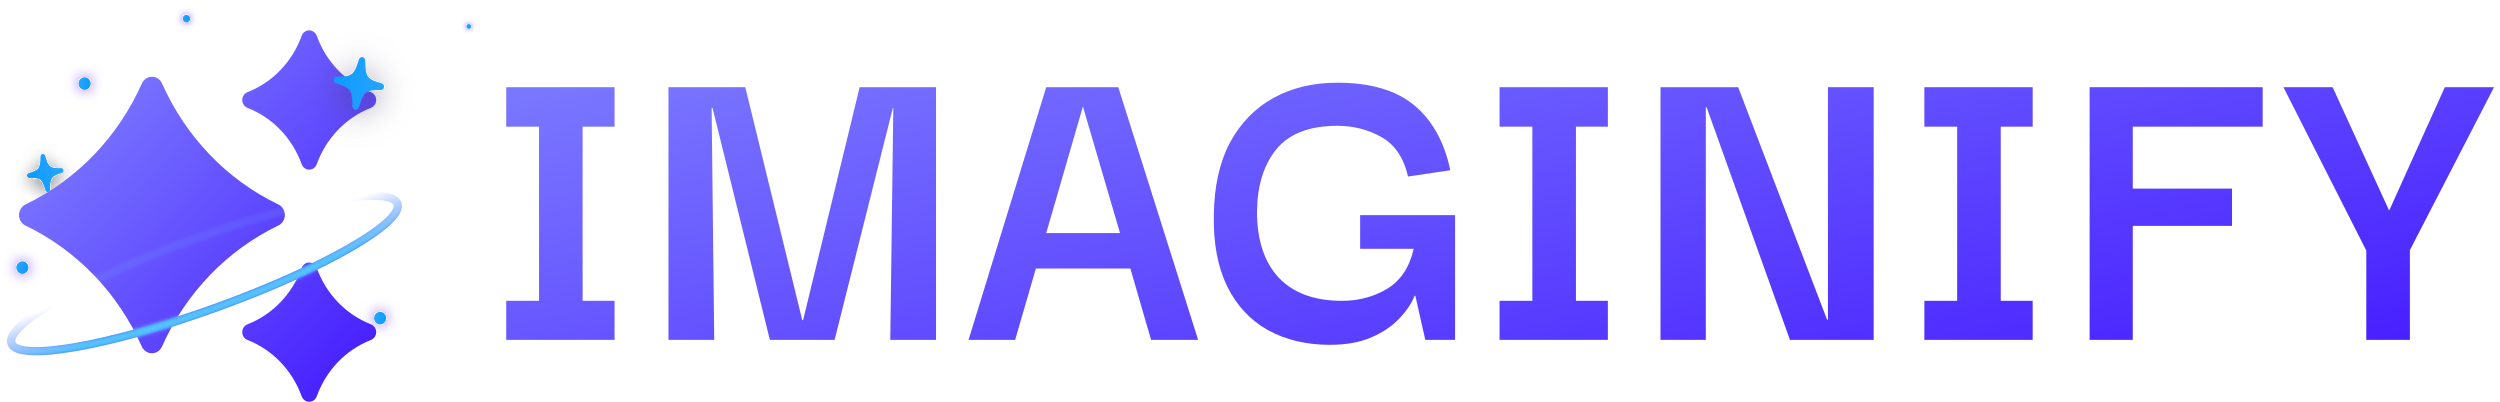
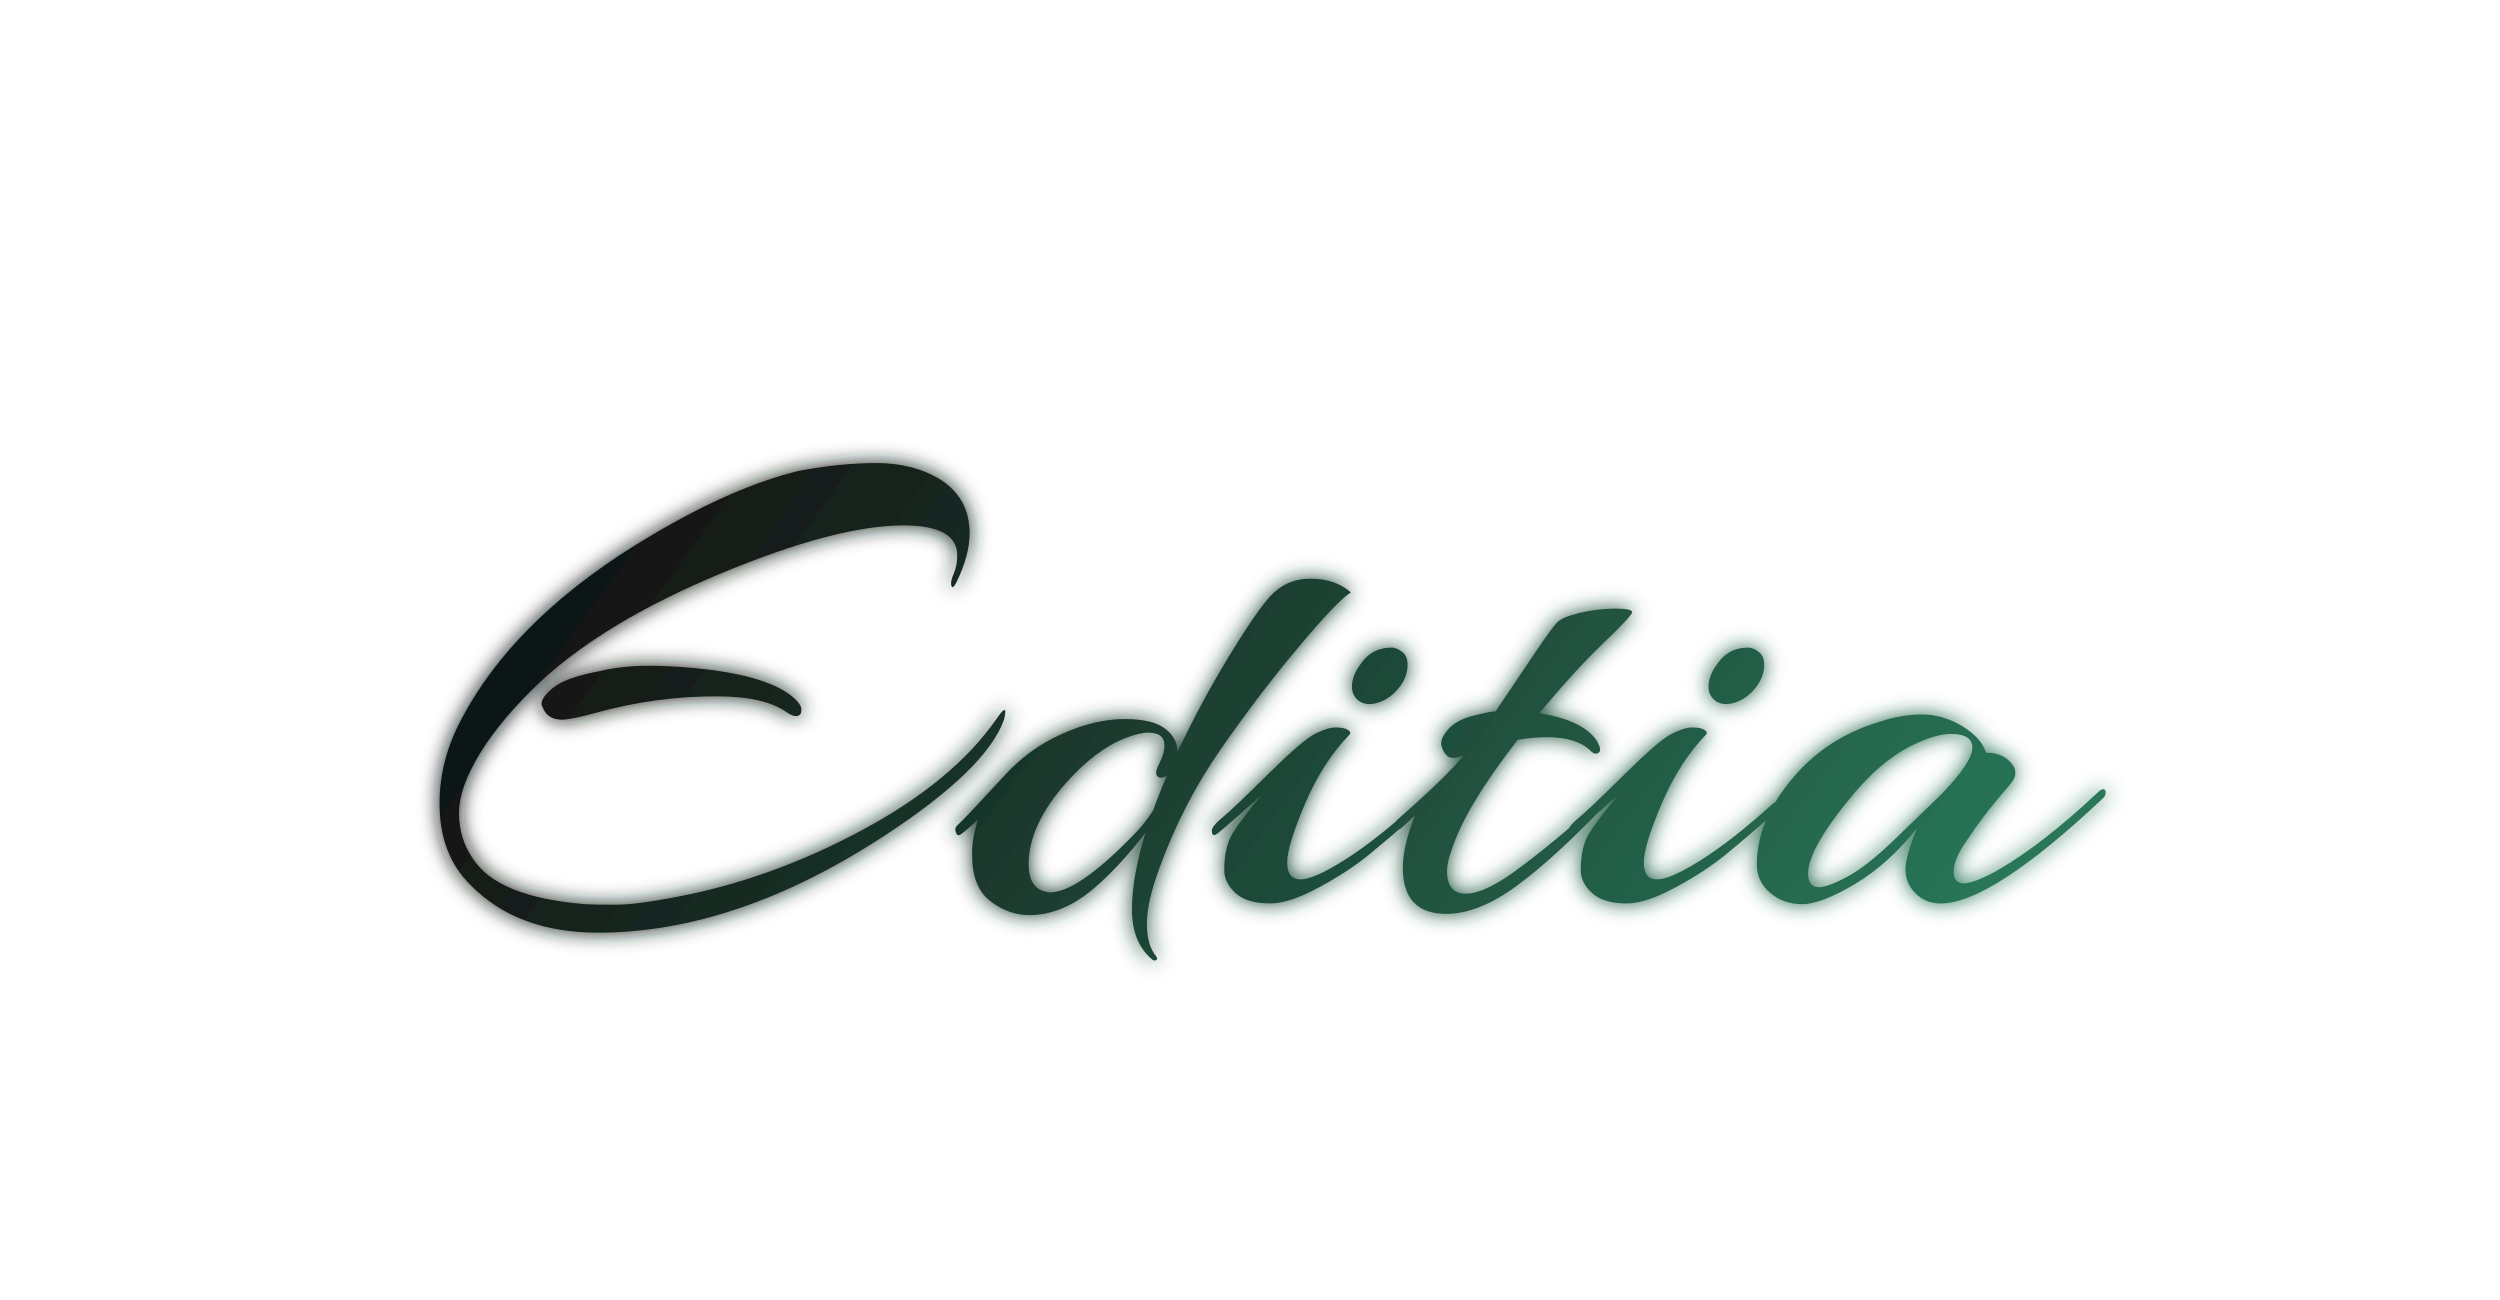
- <svg xmlns="http://www.w3.org/2000/svg" width="168" height="27" viewBox="0 0 168 27" fill="none">
-   <path d="M41.298 20.216V22.84H34.019V20.216H36.223V8.514H34.019V5.86H41.298V8.514H39.152V20.216H41.298ZM44.921 22.84V5.86H50.083L53.911 21.513H53.969L57.768 5.86H62.901V22.84H59.827L60.03 7.247H60.001L56.086 22.84H51.736L47.879 7.247H47.821L47.995 22.84H44.921ZM65.086 22.84L70.306 5.86H75.149L80.514 22.84H77.353L75.961 18.045H69.61L68.218 22.84H65.086ZM72.771 7.157L70.306 15.662H75.265L72.771 7.157ZM89.371 23.172C87.786 23.172 86.394 22.84 85.195 22.177C84.016 21.513 83.107 20.538 82.469 19.251C81.831 17.944 81.532 16.346 81.57 14.456C81.59 12.545 81.947 10.927 82.643 9.6C83.359 8.273 84.335 7.267 85.572 6.584C86.81 5.9 88.24 5.558 89.864 5.558C92.088 5.558 93.808 6.061 95.026 7.066C96.244 8.072 97.056 9.529 97.462 11.44L94.62 11.862C94.33 10.595 93.731 9.71 92.822 9.208C91.933 8.705 90.947 8.454 89.864 8.454C88.008 8.454 86.645 8.976 85.775 10.022C84.925 11.068 84.49 12.465 84.47 14.214C84.47 16.145 84.963 17.632 85.949 18.678C86.935 19.703 88.347 20.216 90.183 20.216C91.305 20.216 92.32 19.945 93.228 19.402C94.137 18.839 94.727 17.944 94.997 16.718H91.401V14.456H97.781V22.84H95.78L95.113 19.884H95.055C94.862 20.387 94.523 20.89 94.04 21.392C93.576 21.895 92.958 22.317 92.184 22.659C91.411 23.001 90.473 23.172 89.371 23.172ZM108.049 20.216V22.84H100.77V20.216H102.974V8.514H100.77V5.86H108.049V8.514H105.903V20.216H108.049ZM122.837 5.86H125.911V22.84H120.285L114.688 7.217H114.63V22.84H111.585V5.86H116.805L122.779 21.483H122.837V5.86ZM136.596 20.216V22.84H129.317V20.216H131.521V8.514H129.317V5.86H136.596V8.514H134.45V20.216H136.596ZM143.322 22.84H140.422V5.86H152.051V8.514H143.322V12.676H149.992V15.179H143.322V22.84ZM159.015 22.84V16.838L153.447 5.86H156.753L160.552 14.154L164.293 5.86H167.599L161.944 16.808V22.84H159.015Z" fill="url(#paint0_linear_2164_2166)" />
-   <g filter="url(#filter0_d_2164_2166)">
-     <path d="M31.499 1.941C31.585 1.941 31.655 1.868 31.655 1.778C31.655 1.688 31.585 1.615 31.499 1.615C31.412 1.615 31.342 1.688 31.342 1.778C31.342 1.868 31.412 1.941 31.499 1.941Z" fill="url(#paint1_linear_2164_2166)" />
+ <svg xmlns="http://www.w3.org/2000/svg" width="246.337px" height="128px" viewBox="126.832 11 246.337 128" style="background: none;" preserveAspectRatio="xMidYMid">
+   <defs>
+     <linearGradient id="editing-glowing-gradient" x1="0.989" x2="0.011" y1="0.604" y2="0.396">
+       <stop offset="0" stop-color="#297658" />
+       <stop offset="1" stop-color="#101010" />
+     </linearGradient>
+     <filter id="editing-glowing" x="-100%" y="-100%" width="300%" height="300%">
+       <feGaussianBlur in="SourceGraphic" result="blur" stdDeviation="1" />
+       <feMerge>
+         <feMergeNode in="blur" />
+         <feMergeNode in="SourceGraphic" />
+       </feMerge>
+     </filter>
+   </defs>
+   <g filter="url(#editing-glowing)">
+     <g transform="translate(169.1217, 99.51)">
+       <path d="M52.03-33.79L52.03-33.79L52.03-33.79Q52.03-36.74 46.72-36.74L46.72-36.74L46.72-36.74Q40.13-36.74 28.80-32.03L28.80-32.03L28.80-32.03Q17.47-27.33 11.07-21.44L11.07-21.44L11.07-21.44Q7.17-17.79 5.06-14.37L5.06-14.37L5.06-14.37Q2.94-10.94 2.94-8.38L2.94-8.38L2.94-8.38Q2.94-5.82 4.35-3.84L4.35-3.84L4.35-3.84Q6.78-0.13 15.30 0.58L15.30 0.58L15.30 0.58Q16.26 0.64 18.30 0.64L18.30 0.64L18.30 0.64Q20.35 0.64 24-0.06L24-0.06L24-0.06Q33.47-1.79 42.56-6.66L42.56-6.66L42.56-6.66Q51.65-11.52 55.94-17.73L55.94-17.73L55.94-17.73Q56.77-18.94 56.77-18.37L56.77-18.37L56.77-18.37Q56.77-18.11 56.64-17.60L56.64-17.60L56.64-17.60Q54.91-12.74 44.93-6.21L44.93-6.21L44.93-6.21Q30.27 3.39 16.64 3.39L16.64 3.39L16.64 3.39Q8.70 3.39 4.10-1.28L4.10-1.28L4.10-1.28Q1.02-4.29 1.02-9.34L1.02-9.34L1.02-9.34Q1.02-13.70 3.26-17.79L3.26-17.79L3.26-17.79Q8.70-28.03 22.14-35.90L22.14-35.90L22.14-35.90Q30.08-40.58 36.42-42.11L36.42-42.11L36.42-42.11Q40.45-42.88 44.10-42.88L44.10-42.88L44.10-42.88Q47.74-42.88 50.43-41.22L50.43-41.22L50.43-41.22Q53.25-39.36 53.25-35.97L53.25-35.97L53.25-35.97Q53.25-33.79 51.97-31.17L51.97-31.17L51.97-31.17Q51.58-30.40 51.46-30.78L51.46-30.78L51.46-30.78Q51.33-31.17 51.68-31.97L51.68-31.97L51.68-31.97Q52.03-32.77 52.03-33.79ZM36.29-19.39L36.29-19.39L36.29-19.39Q36.67-18.94 36.67-18.66L36.67-18.66L36.67-18.66Q36.67-18.37 36.61-18.18L36.61-18.18L36.61-18.18Q36.22-17.66 35.26-18.30L35.26-18.30L35.26-18.30Q33.09-19.90 28.29-19.90L28.29-19.90L28.29-19.90Q22.34-19.90 16.51-18.30L16.51-18.30L16.51-18.30Q14.02-17.60 13.06-17.60L13.06-17.60L13.06-17.60Q11.58-17.60 11.14-18.94L11.14-18.94L11.14-18.94Q11.07-19.01 11.07-19.14L11.07-19.14L11.07-19.14Q11.07-19.84 12.29-20.80L12.29-20.80L12.29-20.80Q13.50-21.76 16.90-22.40L16.90-22.40L16.90-22.40Q19.01-22.91 21.70-22.91L21.70-22.91L21.70-22.91Q24.38-22.91 27.52-22.53L27.52-22.53L27.52-22.53Q34.18-21.70 36.29-19.39ZM71.94-2.94L71.94-2.94L71.94-2.94Q70.72 0.38 70.72 2.50L70.72 2.50L70.72 2.50Q70.72 4.61 71.62 5.70L71.62 5.70L71.62 5.70Q71.81 5.95 71.68 6.05L71.68 6.05L71.68 6.05Q71.55 6.14 71.49 6.14L71.49 6.14L71.49 6.14Q71.42 6.14 71.30 6.08L71.30 6.08L71.30 6.08Q69.25 4.42 69.25 1.12L69.25 1.12L69.25 1.12Q69.25-2.18 70.59-6.46L70.59-6.46L70.59-6.46Q67.97-3.07 65.41-0.90L65.41-0.90L65.41-0.90Q62.34 1.66 59.14 1.66L59.14 1.66L59.14 1.66Q57.09 1.66 55.30 0.29L55.30 0.29L55.30 0.29Q53.50-1.09 53.50-4.22L53.50-4.22L53.50-4.22Q53.44-5.76 54.08-7.74L54.08-7.74L54.08-7.74Q52.80-6.59 52.45-6.34L52.45-6.34L52.45-6.34Q52.10-6.08 51.97-6.34L51.97-6.34L51.97-6.34Q51.84-6.59 51.84-6.82L51.84-6.82L51.84-6.82Q51.84-7.04 52.26-7.39L52.26-7.39L52.26-7.39Q52.67-7.74 56.70-12.10L56.70-12.10L56.70-12.10Q59.07-14.72 62.34-16.19L62.34-16.19L62.34-16.19Q65.60-17.66 68.54-17.66L68.54-17.66L68.54-17.66Q71.23-17.66 72.48-16.74L72.48-16.74L72.48-16.74Q73.73-15.81 73.73-14.40L73.73-14.40L73.73-14.40Q76.03-19.26 78.69-23.65L78.69-23.65L78.69-23.65Q81.34-28.03 82.82-29.70L82.82-29.70L82.82-29.70Q84.42-31.49 86.85-31.49L86.85-31.49L86.85-31.49Q89.28-31.49 90.82-30.14L90.82-30.14L90.82-30.14Q89.47-29.31 85.57-24.64L85.57-24.64L85.57-24.64Q81.66-19.97 77.95-14.62L77.95-14.62L77.95-14.62Q74.24-9.28 71.94-2.94ZM72.45-15.04L72.45-15.04L72.45-15.04Q72.45-16.32 70.85-16.32L70.85-16.32L70.85-16.32Q70.02-16.32 68.67-15.81L68.67-15.81L68.67-15.81Q65.66-14.66 62.72-11.33L62.72-11.33L62.72-11.33Q59.07-7.17 59.07-3.39L59.07-3.39L59.07-3.39Q59.07-1.15 60.54-0.70L60.54-0.70L60.54-0.70Q60.86-0.58 61.18-0.58L61.18-0.58L61.18-0.58Q63.81-0.58 68.99-5.82L68.99-5.82L68.99-5.82Q70.40-7.17 71.36-8.70L71.36-8.70L71.36-8.70Q71.87-10.18 72.70-12.10L72.70-12.10L72.70-12.10Q72.13-11.71 71.78-12L71.78-12L71.78-12Q71.42-12.29 71.94-13.28L71.94-13.28L71.94-13.28Q72.45-14.27 72.45-15.04ZM91.52-19.52L91.52-19.52L91.52-19.52Q90.82-20.10 90.94-21.18L90.94-21.18L90.94-21.18Q91.07-22.27 92.10-23.49L92.10-23.49L92.10-23.49Q93.12-24.70 94.85-24.70L94.85-24.70L94.85-24.70Q95.36-24.70 95.94-24.22L95.94-24.22L95.94-24.22Q96.51-23.74 96.38-22.62L96.38-22.62L96.38-22.62Q96.26-21.50 95.36-20.51L95.36-20.51L95.36-20.51Q94.46-19.52 93.34-19.23L93.34-19.23L93.34-19.23Q92.22-18.94 91.52-19.52ZM90.69-16.13L90.69-16.13L90.69-16.13Q88.06-13.44 86.30-9.31L86.30-9.31L86.30-9.31Q84.54-5.18 84.54-3.52L84.54-3.52L84.54-3.52Q84.54-1.86 85.86-1.86L85.86-1.86L85.86-1.86Q87.17-1.86 90.21-3.78L90.21-3.78L90.21-3.78Q93.25-5.70 97.15-9.22L97.15-9.22L97.15-9.22Q97.98-9.98 97.98-9.02L97.98-9.02L97.98-9.02Q97.98-8.90 97.86-8.77L97.86-8.77L97.86-8.77Q94.78-6.08 92.67-4.35L92.67-4.35L92.67-4.35Q90.56-2.62 87.65-1.06L87.65-1.06L87.65-1.06Q84.74 0.51 82.88 0.51L82.88 0.51L82.88 0.51Q80.58 0.51 79.46-0.51L79.46-0.51L79.46-0.51Q78.34-1.54 78.34-2.75L78.34-2.75L78.34-2.75Q78.34-5.06 79.17-6.40L79.17-6.40L79.17-6.40Q80-7.74 81.98-10.11L81.98-10.11L81.98-10.11Q81.28-9.54 79.78-8.19L79.78-8.19L79.78-8.19Q78.27-6.85 77.70-6.40L77.70-6.40L77.70-6.40Q77.12-5.95 77.12-6.66L77.12-6.66L77.12-6.66Q77.12-7.10 78.14-7.94L78.14-7.94L78.14-7.94Q79.17-8.77 82.59-12.16L82.59-12.16L82.59-12.16Q86.02-15.55 87.26-16.19L87.26-16.19L87.26-16.19Q88.51-16.83 89.31-16.83L89.31-16.83L89.31-16.83Q90.11-16.83 90.50-16.61L90.50-16.61L90.50-16.61Q90.88-16.38 90.69-16.13ZM107.46-21.95L107.46-21.95L107.46-21.95Q108.86-24.06 109.73-25.31L109.73-25.31L109.73-25.31Q110.59-26.56 111.10-27.14L111.10-27.14L111.10-27.14Q111.62-27.71 113.41-28.13L113.41-28.13L113.41-28.13Q115.20-28.54 116.86-28.54L116.86-28.54L116.86-28.54Q118.53-28.54 118.53-28.19L118.53-28.19L118.53-28.19Q118.53-27.84 115.78-25.22L115.78-25.22L115.78-25.22Q113.02-22.59 109.38-18.24L109.38-18.24L109.38-18.24Q113.73-17.54 115.07-15.49L115.07-15.49L115.07-15.49Q115.58-14.59 115.23-14.34L115.23-14.34L115.23-14.34Q114.88-14.08 114.43-14.53L114.43-14.53L114.43-14.53Q113.09-15.87 110.14-15.87L110.14-15.87L110.14-15.87Q108.86-15.87 107.26-15.62L107.26-15.62L107.26-15.62Q102.08-8.96 100.74-4.74L100.74-4.74L100.74-4.74Q100.29-3.52 100.29-2.69L100.29-2.69L100.29-2.69Q100.29-0.45 102.14-0.45L102.14-0.45L102.14-0.45Q104.13-0.45 107.71-3.20L107.71-3.20L107.71-3.20Q112.38-6.72 115.84-10.18L115.84-10.18L115.84-10.18Q116.48-10.88 116.67-10.50L116.67-10.50L116.67-10.50Q116.86-10.11 116.35-9.66L116.35-9.66L116.35-9.66Q110.85-3.90 107.10-1.18L107.10-1.18L107.10-1.18Q103.36 1.54 100.22 1.54L100.22 1.54L100.22 1.54Q95.94 1.54 95.94-3.01L95.94-3.01L95.94-3.01Q95.94-5.18 97.15-8.19L97.15-8.19L96-7.10L96-7.10Q95.49-6.59 95.26-6.82L95.26-6.82L95.26-6.82Q95.04-7.04 95.04-7.23L95.04-7.23L95.04-7.23Q95.04-7.42 95.55-7.87L95.55-7.87L95.55-7.87Q100.22-11.97 101.95-14.08L101.95-14.08L101.95-14.08Q100.74-13.63 100.32-14.02L100.32-14.02L100.32-14.02Q99.90-14.40 99.74-15.04L99.74-15.04L99.74-15.04Q99.58-15.68 100.38-16.61L100.38-16.61L100.38-16.61Q101.18-17.54 102.75-17.95L102.75-17.95L102.75-17.95Q104.32-18.37 105.09-18.43L105.09-18.43L105.09-18.43Q106.05-19.84 107.46-21.95ZM126.66-19.52L126.66-19.52L126.66-19.52Q125.95-20.10 126.08-21.18L126.08-21.18L126.08-21.18Q126.21-22.27 127.23-23.49L127.23-23.49L127.23-23.49Q128.26-24.70 129.98-24.70L129.98-24.70L129.98-24.70Q130.50-24.70 131.07-24.22L131.07-24.22L131.07-24.22Q131.65-23.74 131.52-22.62L131.52-22.62L131.52-22.62Q131.39-21.50 130.50-20.51L130.50-20.51L130.50-20.51Q129.60-19.52 128.48-19.23L128.48-19.23L128.48-19.23Q127.36-18.94 126.66-19.52ZM125.82-16.13L125.82-16.13L125.82-16.13Q123.20-13.44 121.44-9.31L121.44-9.31L121.44-9.31Q119.68-5.18 119.68-3.52L119.68-3.52L119.68-3.52Q119.68-1.86 120.99-1.86L120.99-1.86L120.99-1.86Q122.30-1.86 125.34-3.78L125.34-3.78L125.34-3.78Q128.38-5.70 132.29-9.22L132.29-9.22L132.29-9.22Q133.12-9.98 133.12-9.02L133.12-9.02L133.12-9.02Q133.12-8.90 132.99-8.77L132.99-8.77L132.99-8.77Q129.92-6.08 127.81-4.35L127.81-4.35L127.81-4.35Q125.70-2.62 122.78-1.06L122.78-1.06L122.78-1.06Q119.87 0.51 118.02 0.51L118.02 0.51L118.02 0.51Q115.71 0.51 114.59-0.51L114.59-0.51L114.59-0.51Q113.47-1.54 113.47-2.75L113.47-2.75L113.47-2.75Q113.47-5.06 114.30-6.40L114.30-6.40L114.30-6.40Q115.14-7.74 117.12-10.11L117.12-10.11L117.12-10.11Q116.42-9.54 114.91-8.19L114.91-8.19L114.91-8.19Q113.41-6.85 112.83-6.40L112.83-6.40L112.83-6.40Q112.26-5.95 112.26-6.66L112.26-6.66L112.26-6.66Q112.26-7.10 113.28-7.94L113.28-7.94L113.28-7.94Q114.30-8.77 117.73-12.16L117.73-12.16L117.73-12.16Q121.15-15.55 122.40-16.19L122.40-16.19L122.40-16.19Q123.65-16.83 124.45-16.83L124.45-16.83L124.45-16.83Q125.25-16.83 125.63-16.61L125.63-16.61L125.63-16.61Q126.02-16.38 125.82-16.13ZM154.62-9.86L154.62-9.86L154.62-9.86Q153.92-9.02 153.18-8.06L153.18-8.06L153.18-8.06Q152.45-7.10 151.33-5.44L151.33-5.44L151.33-5.44Q150.21-3.78 150.21-2.62L150.21-2.62L150.21-2.62Q150.21-1.47 151.20-1.47L151.20-1.47L151.20-1.47Q152.19-1.47 154.43-2.69L154.43-2.69L154.43-2.69Q158.91-5.25 164.35-10.37L164.35-10.37L164.35-10.37Q164.99-11.01 165.18-10.56L165.18-10.56L165.18-10.56Q165.18-10.50 165.18-10.30L165.18-10.30L165.18-10.30Q165.18-10.11 164.93-9.86L164.93-9.86L164.93-9.86Q153.92 0.51 148.93 0.51L148.93 0.51L148.93 0.51Q147.46 0.51 146.46-0.48L146.46-0.48L146.46-0.48Q145.47-1.47 145.47-2.82L145.47-2.82L145.47-2.82Q145.47-4.16 146.62-6.91L146.62-6.91L146.62-6.91Q143.74-3.33 140.45-1.38L140.45-1.38L140.45-1.38Q137.15 0.58 135.30 0.58L135.30 0.58L135.30 0.58Q133.44 0.58 132.13-0.54L132.13-0.54L132.13-0.54Q130.82-1.66 130.82-3.33L130.82-3.33L130.82-3.33Q130.82-8.06 135.04-12.61L135.04-12.61L135.04-12.61Q138.24-16 142.98-17.41L142.98-17.41L142.98-17.41Q145.09-18.11 147.10-18.11L147.10-18.11L147.10-18.11Q149.12-18.11 151.01-16.99L151.01-16.99L151.01-16.99Q152.90-15.87 153.41-14.34L153.41-14.34L153.41-14.34Q155.33-14.34 156.16-12.93L156.16-12.93L156.16-12.93Q156.29-12.74 156.29-12.29L156.29-12.29L156.29-12.29Q156.29-11.84 155.81-11.26L155.81-11.26L155.81-11.26Q155.33-10.69 154.62-9.86ZM149.95-16.19L149.95-16.19L149.95-16.19Q148.61-16.19 146.75-15.36L146.75-15.36L146.75-15.36Q143.49-13.95 140.54-10.50L140.54-10.50L140.54-10.50Q135.87-4.99 135.87-2.43L135.87-2.43L135.87-2.43Q135.87-1.09 136.96-1.09L136.96-1.09L136.96-1.09Q137.86-1.09 139.94-2.24L139.94-2.24L139.94-2.24Q142.02-3.39 145.41-6.78L145.41-6.78L145.41-6.78Q145.60-6.98 146.88-8.19L146.88-8.19L146.88-8.19Q148.16-9.41 149.06-10.30L149.06-10.30L149.06-10.30Q152.06-13.44 152.06-14.82L152.06-14.82L152.06-14.82Q152.06-16.19 149.95-16.19Z" fill="url(#editing-glowing-gradient)" />
+     </g>
  </g>
-   <g filter="url(#filter1_d_2164_2166)">
-     <path d="M5.684 6.038C5.909 6.038 6.09 5.849 6.09 5.616C6.09 5.383 5.909 5.193 5.684 5.193C5.46 5.193 5.278 5.383 5.278 5.616C5.278 5.849 5.46 6.038 5.684 6.038Z" fill="url(#paint2_linear_2164_2166)" />
-   </g>
-   <g filter="url(#filter2_d_2164_2166)">
-     <path d="M1.502 18.406C1.726 18.406 1.908 18.217 1.908 17.984C1.908 17.751 1.726 17.562 1.502 17.562C1.278 17.562 1.096 17.751 1.096 17.984C1.096 18.217 1.278 18.406 1.502 18.406Z" fill="url(#paint3_linear_2164_2166)" />
-   </g>
-   <g filter="url(#filter3_d_2164_2166)">
-     <path d="M25.543 21.802C25.767 21.802 25.949 21.613 25.949 21.379C25.949 21.146 25.767 20.957 25.543 20.957C25.319 20.957 25.137 21.146 25.137 21.379C25.137 21.613 25.319 21.802 25.543 21.802Z" fill="url(#paint4_linear_2164_2166)" />
-   </g>
-   <g filter="url(#filter4_d_2164_2166)">
-     <path d="M6.528 14.652C6.614 14.652 6.684 14.579 6.684 14.489C6.684 14.399 6.614 14.326 6.528 14.326C6.441 14.326 6.371 14.399 6.371 14.489C6.371 14.579 6.441 14.652 6.528 14.652Z" fill="url(#paint5_linear_2164_2166)" />
-   </g>
-   <g filter="url(#filter5_d_2164_2166)">
-     <path d="M12.524 1.512C12.66 1.512 12.77 1.397 12.77 1.256C12.77 1.115 12.66 1 12.524 1C12.388 1 12.278 1.115 12.278 1.256C12.278 1.397 12.388 1.512 12.524 1.512Z" fill="url(#paint6_linear_2164_2166)" />
-   </g>
-   <g filter="url(#filter6_d_2164_2166)">
-     <path d="M3.228 12.906C3.148 12.919 3.073 12.868 3.049 12.783C2.828 12.029 2.711 11.937 1.985 11.965C1.902 11.967 1.828 11.906 1.816 11.823C1.804 11.739 1.856 11.659 1.936 11.634C2.63 11.42 2.705 11.316 2.722 10.526C2.724 10.438 2.779 10.367 2.857 10.354C2.939 10.342 3.012 10.393 3.038 10.477C3.257 11.231 3.374 11.322 4.099 11.295C4.185 11.293 4.257 11.352 4.269 11.438C4.281 11.521 4.231 11.6 4.149 11.626C3.454 11.842 3.38 11.945 3.365 12.735C3.361 12.824 3.305 12.894 3.228 12.906Z" fill="url(#paint7_linear_2164_2166)" />
-   </g>
-   <path d="M16.63 6.194C16.419 6.276 16.278 6.486 16.278 6.72C16.278 6.954 16.419 7.164 16.63 7.247C18.313 7.903 19.641 9.284 20.272 11.034C20.352 11.254 20.553 11.4 20.778 11.4C21.003 11.4 21.205 11.254 21.285 11.034C21.916 9.284 23.244 7.903 24.927 7.247C25.138 7.164 25.278 6.954 25.278 6.72C25.278 6.486 25.138 6.276 24.927 6.194C23.244 5.537 21.916 4.156 21.285 2.406C21.205 2.186 21.003 2.04 20.778 2.04C20.553 2.04 20.352 2.186 20.272 2.406C19.641 4.156 18.313 5.537 16.63 6.194ZM10.892 5.613C10.771 5.336 10.503 5.16 10.213 5.16C9.922 5.16 9.655 5.336 9.533 5.613C7.936 9.2 5.164 12.082 1.714 13.74C1.447 13.867 1.278 14.145 1.278 14.452C1.278 14.759 1.447 15.032 1.714 15.159C5.163 16.815 7.937 19.698 9.528 23.285C9.65 23.563 9.917 23.739 10.208 23.739C10.499 23.739 10.766 23.563 10.888 23.285C12.482 19.695 15.254 16.812 18.706 15.154C18.974 15.027 19.142 14.749 19.142 14.447C19.142 14.145 18.974 13.867 18.706 13.74C15.257 12.085 12.485 9.2 10.892 5.613ZM20.272 18.006C19.641 19.756 18.313 21.137 16.63 21.794C16.419 21.876 16.278 22.086 16.278 22.32C16.278 22.554 16.419 22.764 16.63 22.846C18.313 23.503 19.641 24.884 20.272 26.634C20.352 26.854 20.553 27 20.778 27C21.003 27 21.205 26.854 21.285 26.634C21.916 24.884 23.244 23.503 24.927 22.846C25.138 22.764 25.278 22.554 25.278 22.32C25.278 22.086 25.138 21.876 24.927 21.794C23.244 21.137 21.916 19.756 21.285 18.006C21.205 17.786 21.003 17.64 20.778 17.64C20.553 17.64 20.352 17.786 20.272 18.006Z" fill="url(#paint8_linear_2164_2166)" />
-   <path d="M12.972 16.086C5.808 18.673 0.343 21.799 0.766 23.067C1.19 24.334 7.341 23.264 14.505 20.677C21.669 18.089 27.133 14.964 26.71 13.696C26.287 12.428 20.136 13.498 12.972 16.086Z" stroke="url(#paint9_linear_2164_2166)" stroke-width="0.549" />
-   <g style="mix-blend-mode:screen" filter="url(#filter7_f_2164_2166)">
-     <path d="M12.972 16.085C5.808 18.673 0.343 21.799 0.766 23.066C1.19 24.334 7.341 23.264 14.505 20.677C21.669 18.089 27.133 14.963 26.71 13.696C26.287 12.428 20.136 13.498 12.972 16.085Z" stroke="url(#paint10_linear_2164_2166)" stroke-width="0.549" />
-   </g>
-   <g filter="url(#filter8_d_2164_2166)">
-     <path d="M23.872 7.362C23.762 7.345 23.683 7.247 23.684 7.126C23.679 6.038 23.559 5.869 22.591 5.606C22.479 5.575 22.405 5.463 22.421 5.348C22.437 5.232 22.536 5.149 22.652 5.148C23.65 5.152 23.789 5.046 24.113 4.009C24.149 3.894 24.248 3.823 24.357 3.839C24.469 3.856 24.547 3.954 24.549 4.076C24.551 5.161 24.67 5.33 25.637 5.593C25.752 5.627 25.825 5.735 25.808 5.853C25.793 5.968 25.696 6.051 25.577 6.051C24.577 6.05 24.441 6.155 24.119 7.192C24.08 7.308 23.979 7.378 23.872 7.362Z" fill="url(#paint11_linear_2164_2166)" />
-   </g>
-   <defs>
-     <filter id="filter0_d_2164_2166" x="31.001" y="1.274" width="0.996" height="1.009" filterUnits="userSpaceOnUse" color-interpolation-filters="sRGB">
-       <feFlood flood-opacity="0" result="BackgroundImageFix" />
-       <feColorMatrix in="SourceAlpha" type="matrix" values="0 0 0 0 0 0 0 0 0 0 0 0 0 0 0 0 0 0 127 0" result="hardAlpha" />
-       <feOffset />
-       <feGaussianBlur stdDeviation="0.171" />
-       <feComposite in2="hardAlpha" operator="out" />
-       <feColorMatrix type="matrix" values="0 0 0 0 0.592 0 0 0 0 0.392 0 0 0 0 1 0 0 0 1 0" />
-       <feBlend mode="normal" in2="BackgroundImageFix" result="effect1_dropShadow_2164_2166" />
-       <feBlend mode="normal" in="SourceGraphic" in2="effect1_dropShadow_2164_2166" result="shape" />
-     </filter>
-     <filter id="filter1_d_2164_2166" x="4.392" y="4.308" width="2.584" height="2.616" filterUnits="userSpaceOnUse" color-interpolation-filters="sRGB">
-       <feFlood flood-opacity="0" result="BackgroundImageFix" />
-       <feColorMatrix in="SourceAlpha" type="matrix" values="0 0 0 0 0 0 0 0 0 0 0 0 0 0 0 0 0 0 127 0" result="hardAlpha" />
-       <feOffset />
-       <feGaussianBlur stdDeviation="0.443" />
-       <feComposite in2="hardAlpha" operator="out" />
-       <feColorMatrix type="matrix" values="0 0 0 0 0.592 0 0 0 0 0.392 0 0 0 0 1 0 0 0 1 0" />
-       <feBlend mode="normal" in2="BackgroundImageFix" result="effect1_dropShadow_2164_2166" />
-       <feBlend mode="normal" in="SourceGraphic" in2="effect1_dropShadow_2164_2166" result="shape" />
-     </filter>
-     <filter id="filter2_d_2164_2166" x="0.21" y="16.676" width="2.584" height="2.616" filterUnits="userSpaceOnUse" color-interpolation-filters="sRGB">
-       <feFlood flood-opacity="0" result="BackgroundImageFix" />
-       <feColorMatrix in="SourceAlpha" type="matrix" values="0 0 0 0 0 0 0 0 0 0 0 0 0 0 0 0 0 0 127 0" result="hardAlpha" />
-       <feOffset />
-       <feGaussianBlur stdDeviation="0.443" />
-       <feComposite in2="hardAlpha" operator="out" />
-       <feColorMatrix type="matrix" values="0 0 0 0 0.592 0 0 0 0 0.392 0 0 0 0 1 0 0 0 1 0" />
-       <feBlend mode="normal" in2="BackgroundImageFix" result="effect1_dropShadow_2164_2166" />
-       <feBlend mode="normal" in="SourceGraphic" in2="effect1_dropShadow_2164_2166" result="shape" />
-     </filter>
-     <filter id="filter3_d_2164_2166" x="24.251" y="20.071" width="2.584" height="2.616" filterUnits="userSpaceOnUse" color-interpolation-filters="sRGB">
-       <feFlood flood-opacity="0" result="BackgroundImageFix" />
-       <feColorMatrix in="SourceAlpha" type="matrix" values="0 0 0 0 0 0 0 0 0 0 0 0 0 0 0 0 0 0 127 0" result="hardAlpha" />
-       <feOffset />
-       <feGaussianBlur stdDeviation="0.443" />
-       <feComposite in2="hardAlpha" operator="out" />
-       <feColorMatrix type="matrix" values="0 0 0 0 0.592 0 0 0 0 0.392 0 0 0 0 1 0 0 0 1 0" />
-       <feBlend mode="normal" in2="BackgroundImageFix" result="effect1_dropShadow_2164_2166" />
-       <feBlend mode="normal" in="SourceGraphic" in2="effect1_dropShadow_2164_2166" result="shape" />
-     </filter>
-     <filter id="filter4_d_2164_2166" x="6.03" y="13.984" width="0.996" height="1.009" filterUnits="userSpaceOnUse" color-interpolation-filters="sRGB">
-       <feFlood flood-opacity="0" result="BackgroundImageFix" />
-       <feColorMatrix in="SourceAlpha" type="matrix" values="0 0 0 0 0 0 0 0 0 0 0 0 0 0 0 0 0 0 127 0" result="hardAlpha" />
-       <feOffset />
-       <feGaussianBlur stdDeviation="0.171" />
-       <feComposite in2="hardAlpha" operator="out" />
-       <feColorMatrix type="matrix" values="0 0 0 0 0.592 0 0 0 0 0.392 0 0 0 0 1 0 0 0 1 0" />
-       <feBlend mode="normal" in2="BackgroundImageFix" result="effect1_dropShadow_2164_2166" />
-       <feBlend mode="normal" in="SourceGraphic" in2="effect1_dropShadow_2164_2166" result="shape" />
-     </filter>
-     <filter id="filter5_d_2164_2166" x="11.742" y="0.463" width="1.565" height="1.585" filterUnits="userSpaceOnUse" color-interpolation-filters="sRGB">
-       <feFlood flood-opacity="0" result="BackgroundImageFix" />
-       <feColorMatrix in="SourceAlpha" type="matrix" values="0 0 0 0 0 0 0 0 0 0 0 0 0 0 0 0 0 0 127 0" result="hardAlpha" />
-       <feOffset />
-       <feGaussianBlur stdDeviation="0.268" />
-       <feComposite in2="hardAlpha" operator="out" />
-       <feColorMatrix type="matrix" values="0 0 0 0 0.592 0 0 0 0 0.392 0 0 0 0 1 0 0 0 1 0" />
-       <feBlend mode="normal" in2="BackgroundImageFix" result="effect1_dropShadow_2164_2166" />
-       <feBlend mode="normal" in="SourceGraphic" in2="effect1_dropShadow_2164_2166" result="shape" />
-     </filter>
-     <filter id="filter6_d_2164_2166" x="0.732" y="9.553" width="4.62" height="4.719" filterUnits="userSpaceOnUse" color-interpolation-filters="sRGB">
-       <feFlood flood-opacity="0" result="BackgroundImageFix" />
-       <feColorMatrix in="SourceAlpha" type="matrix" values="0 0 0 0 0 0 0 0 0 0 0 0 0 0 0 0 0 0 127 0" result="hardAlpha" />
-       <feOffset dy="0.282" />
-       <feGaussianBlur stdDeviation="0.541" />
-       <feComposite in2="hardAlpha" operator="out" />
-       <feColorMatrix type="matrix" values="0 0 0 0 0.221 0 0 0 0 0.21 0 0 0 0 0.242 0 0 0 0.6 0" />
-       <feBlend mode="normal" in2="BackgroundImageFix" result="effect1_dropShadow_2164_2166" />
-       <feBlend mode="normal" in="SourceGraphic" in2="effect1_dropShadow_2164_2166" result="shape" />
-     </filter>
-     <filter id="filter7_f_2164_2166" x="0.216" y="12.631" width="27.044" height="11.499" filterUnits="userSpaceOnUse" color-interpolation-filters="sRGB">
-       <feFlood flood-opacity="0" result="BackgroundImageFix" />
-       <feBlend mode="normal" in="SourceGraphic" in2="BackgroundImageFix" result="shape" />
-       <feGaussianBlur stdDeviation="0.127" result="effect1_foregroundBlur_2164_2166" />
-     </filter>
-     <filter id="filter8_d_2164_2166" x="20.288" y="2.261" width="7.653" height="7.788" filterUnits="userSpaceOnUse" color-interpolation-filters="sRGB">
-       <feFlood flood-opacity="0" result="BackgroundImageFix" />
-       <feColorMatrix in="SourceAlpha" type="matrix" values="0 0 0 0 0 0 0 0 0 0 0 0 0 0 0 0 0 0 127 0" result="hardAlpha" />
-       <feOffset dy="0.555" />
-       <feGaussianBlur stdDeviation="1.065" />
-       <feComposite in2="hardAlpha" operator="out" />
-       <feColorMatrix type="matrix" values="0 0 0 0 0.297 0 0 0 0 0.244 0 0 0 0 0.404 0 0 0 0.6 0" />
-       <feBlend mode="normal" in2="BackgroundImageFix" result="effect1_dropShadow_2164_2166" />
-       <feBlend mode="normal" in="SourceGraphic" in2="effect1_dropShadow_2164_2166" result="shape" />
-     </filter>
-     <linearGradient id="paint0_linear_2164_2166" x1="32.279" y1="-4.2" x2="45.114" y2="53.252" gradientUnits="userSpaceOnUse">
-       <stop stop-color="#868CFF" />
-       <stop offset="1" stop-color="#4318FF" />
-     </linearGradient>
-     <linearGradient id="paint1_linear_2164_2166" x1="31.352" y1="1.761" x2="31.663" y2="1.768" gradientUnits="userSpaceOnUse">
-       <stop stop-color="#26A4FF" />
-       <stop offset="1" stop-color="#0D9AFF" />
-     </linearGradient>
-     <linearGradient id="paint2_linear_2164_2166" x1="5.302" y1="5.572" x2="6.11" y2="5.588" gradientUnits="userSpaceOnUse">
-       <stop stop-color="#26A4FF" />
-       <stop offset="1" stop-color="#0D9AFF" />
-     </linearGradient>
-     <linearGradient id="paint3_linear_2164_2166" x1="1.12" y1="17.94" x2="1.928" y2="17.957" gradientUnits="userSpaceOnUse">
-       <stop stop-color="#26A4FF" />
-       <stop offset="1" stop-color="#0D9AFF" />
-     </linearGradient>
-     <linearGradient id="paint4_linear_2164_2166" x1="25.161" y1="21.336" x2="25.968" y2="21.352" gradientUnits="userSpaceOnUse">
-       <stop stop-color="#26A4FF" />
-       <stop offset="1" stop-color="#0D9AFF" />
-     </linearGradient>
-     <linearGradient id="paint5_linear_2164_2166" x1="6.38" y1="14.472" x2="6.692" y2="14.478" gradientUnits="userSpaceOnUse">
-       <stop stop-color="#26A4FF" />
-       <stop offset="1" stop-color="#0D9AFF" />
-     </linearGradient>
-     <linearGradient id="paint6_linear_2164_2166" x1="12.293" y1="1.229" x2="12.782" y2="1.239" gradientUnits="userSpaceOnUse">
-       <stop stop-color="#26A4FF" />
-       <stop offset="1" stop-color="#0D9AFF" />
-     </linearGradient>
-     <linearGradient id="paint7_linear_2164_2166" x1="4.177" y1="11.317" x2="1.741" y2="11.721" gradientUnits="userSpaceOnUse">
-       <stop stop-color="#26A4FF" />
-       <stop offset="1" stop-color="#0D9AFF" />
-     </linearGradient>
-     <linearGradient id="paint8_linear_2164_2166" x1="1.278" y1="2.04" x2="26.219" y2="26.022" gradientUnits="userSpaceOnUse">
-       <stop stop-color="#868CFF" />
-       <stop offset="1" stop-color="#4318FF" />
-     </linearGradient>
-     <linearGradient id="paint9_linear_2164_2166" x1="1.183" y1="24.803" x2="0.114" y2="21.789" gradientUnits="userSpaceOnUse">
-       <stop stop-color="#3F5FFF" />
-       <stop offset="1" stop-color="#3F5FFF" stop-opacity="0" />
-     </linearGradient>
-     <linearGradient id="paint10_linear_2164_2166" x1="1.183" y1="24.802" x2="0.114" y2="21.789" gradientUnits="userSpaceOnUse">
-       <stop stop-color="#1DA0FF" />
-       <stop offset="1" stop-color="#199FFF" stop-opacity="0.13" />
-     </linearGradient>
-     <linearGradient id="paint11_linear_2164_2166" x1="25.733" y1="5.656" x2="22.352" y2="5.259" gradientUnits="userSpaceOnUse">
-       <stop stop-color="#26A4FF" />
-       <stop offset="1" stop-color="#0D9AFF" />
-     </linearGradient>
-   </defs>
+   <style>text {
+   font-size: 64px;
+   font-family: Arial Black;
+   dominant-baseline: central;
+   text-anchor:central;
+ }</style>
</svg>
